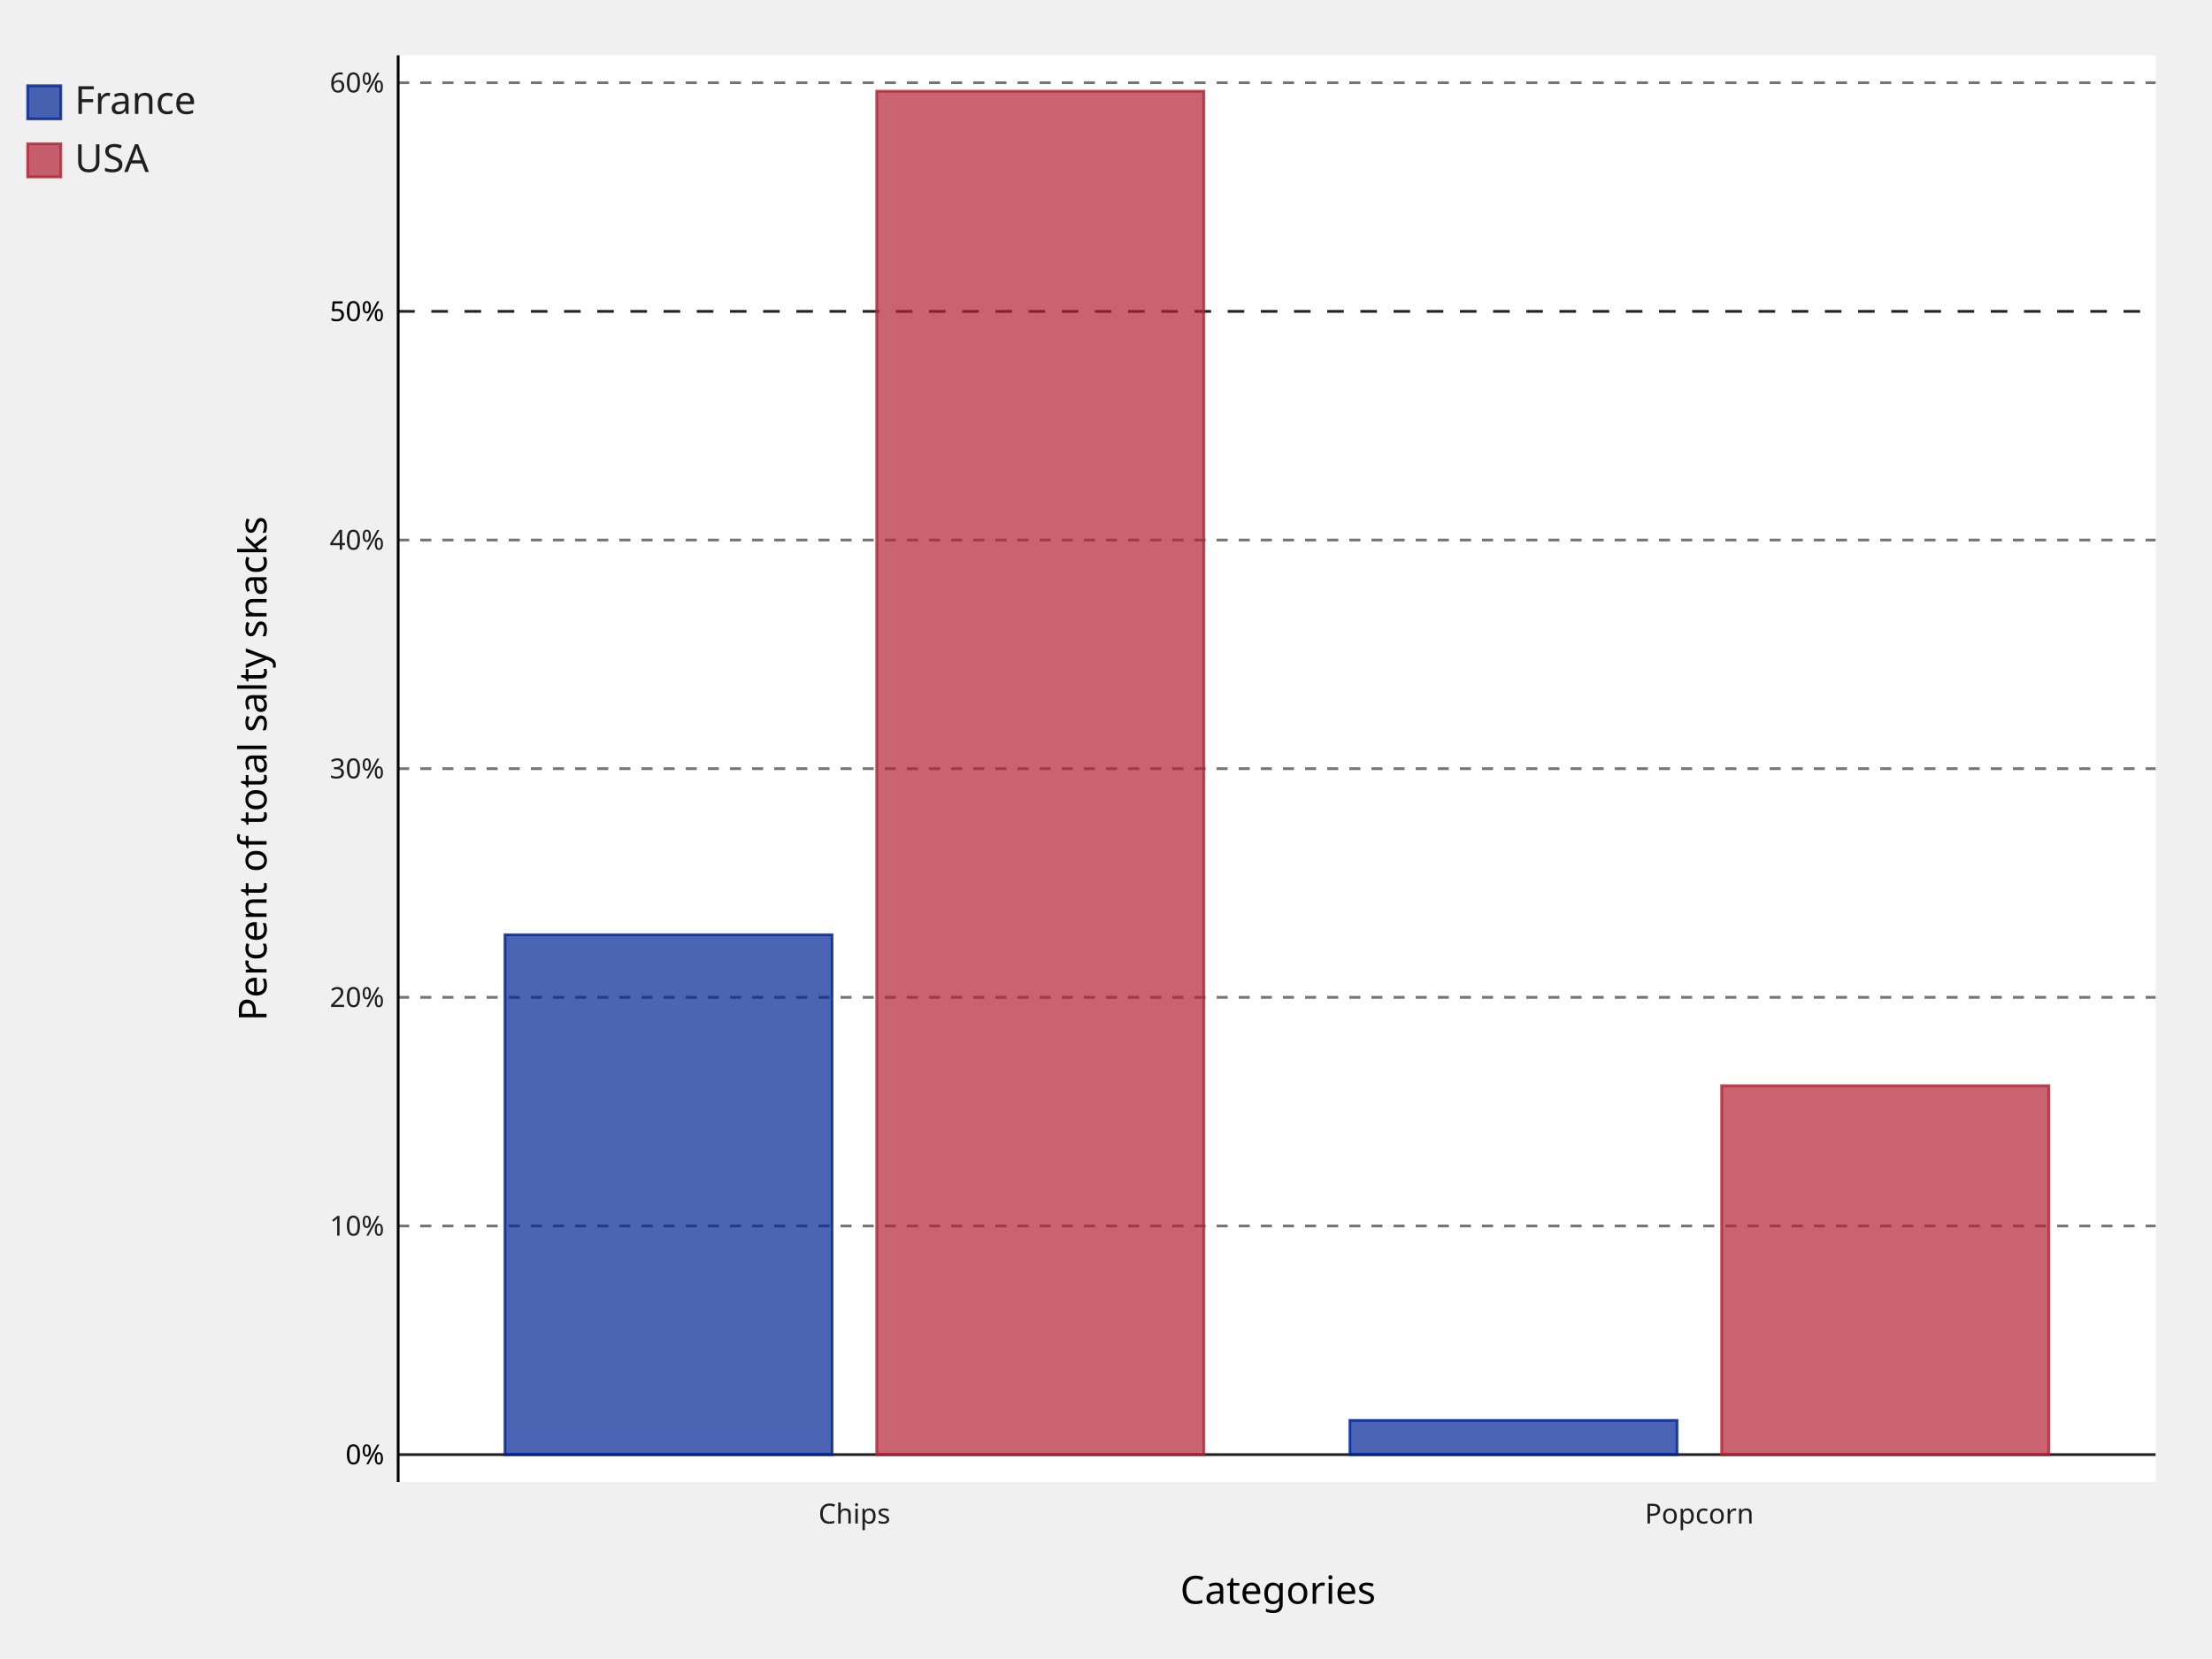
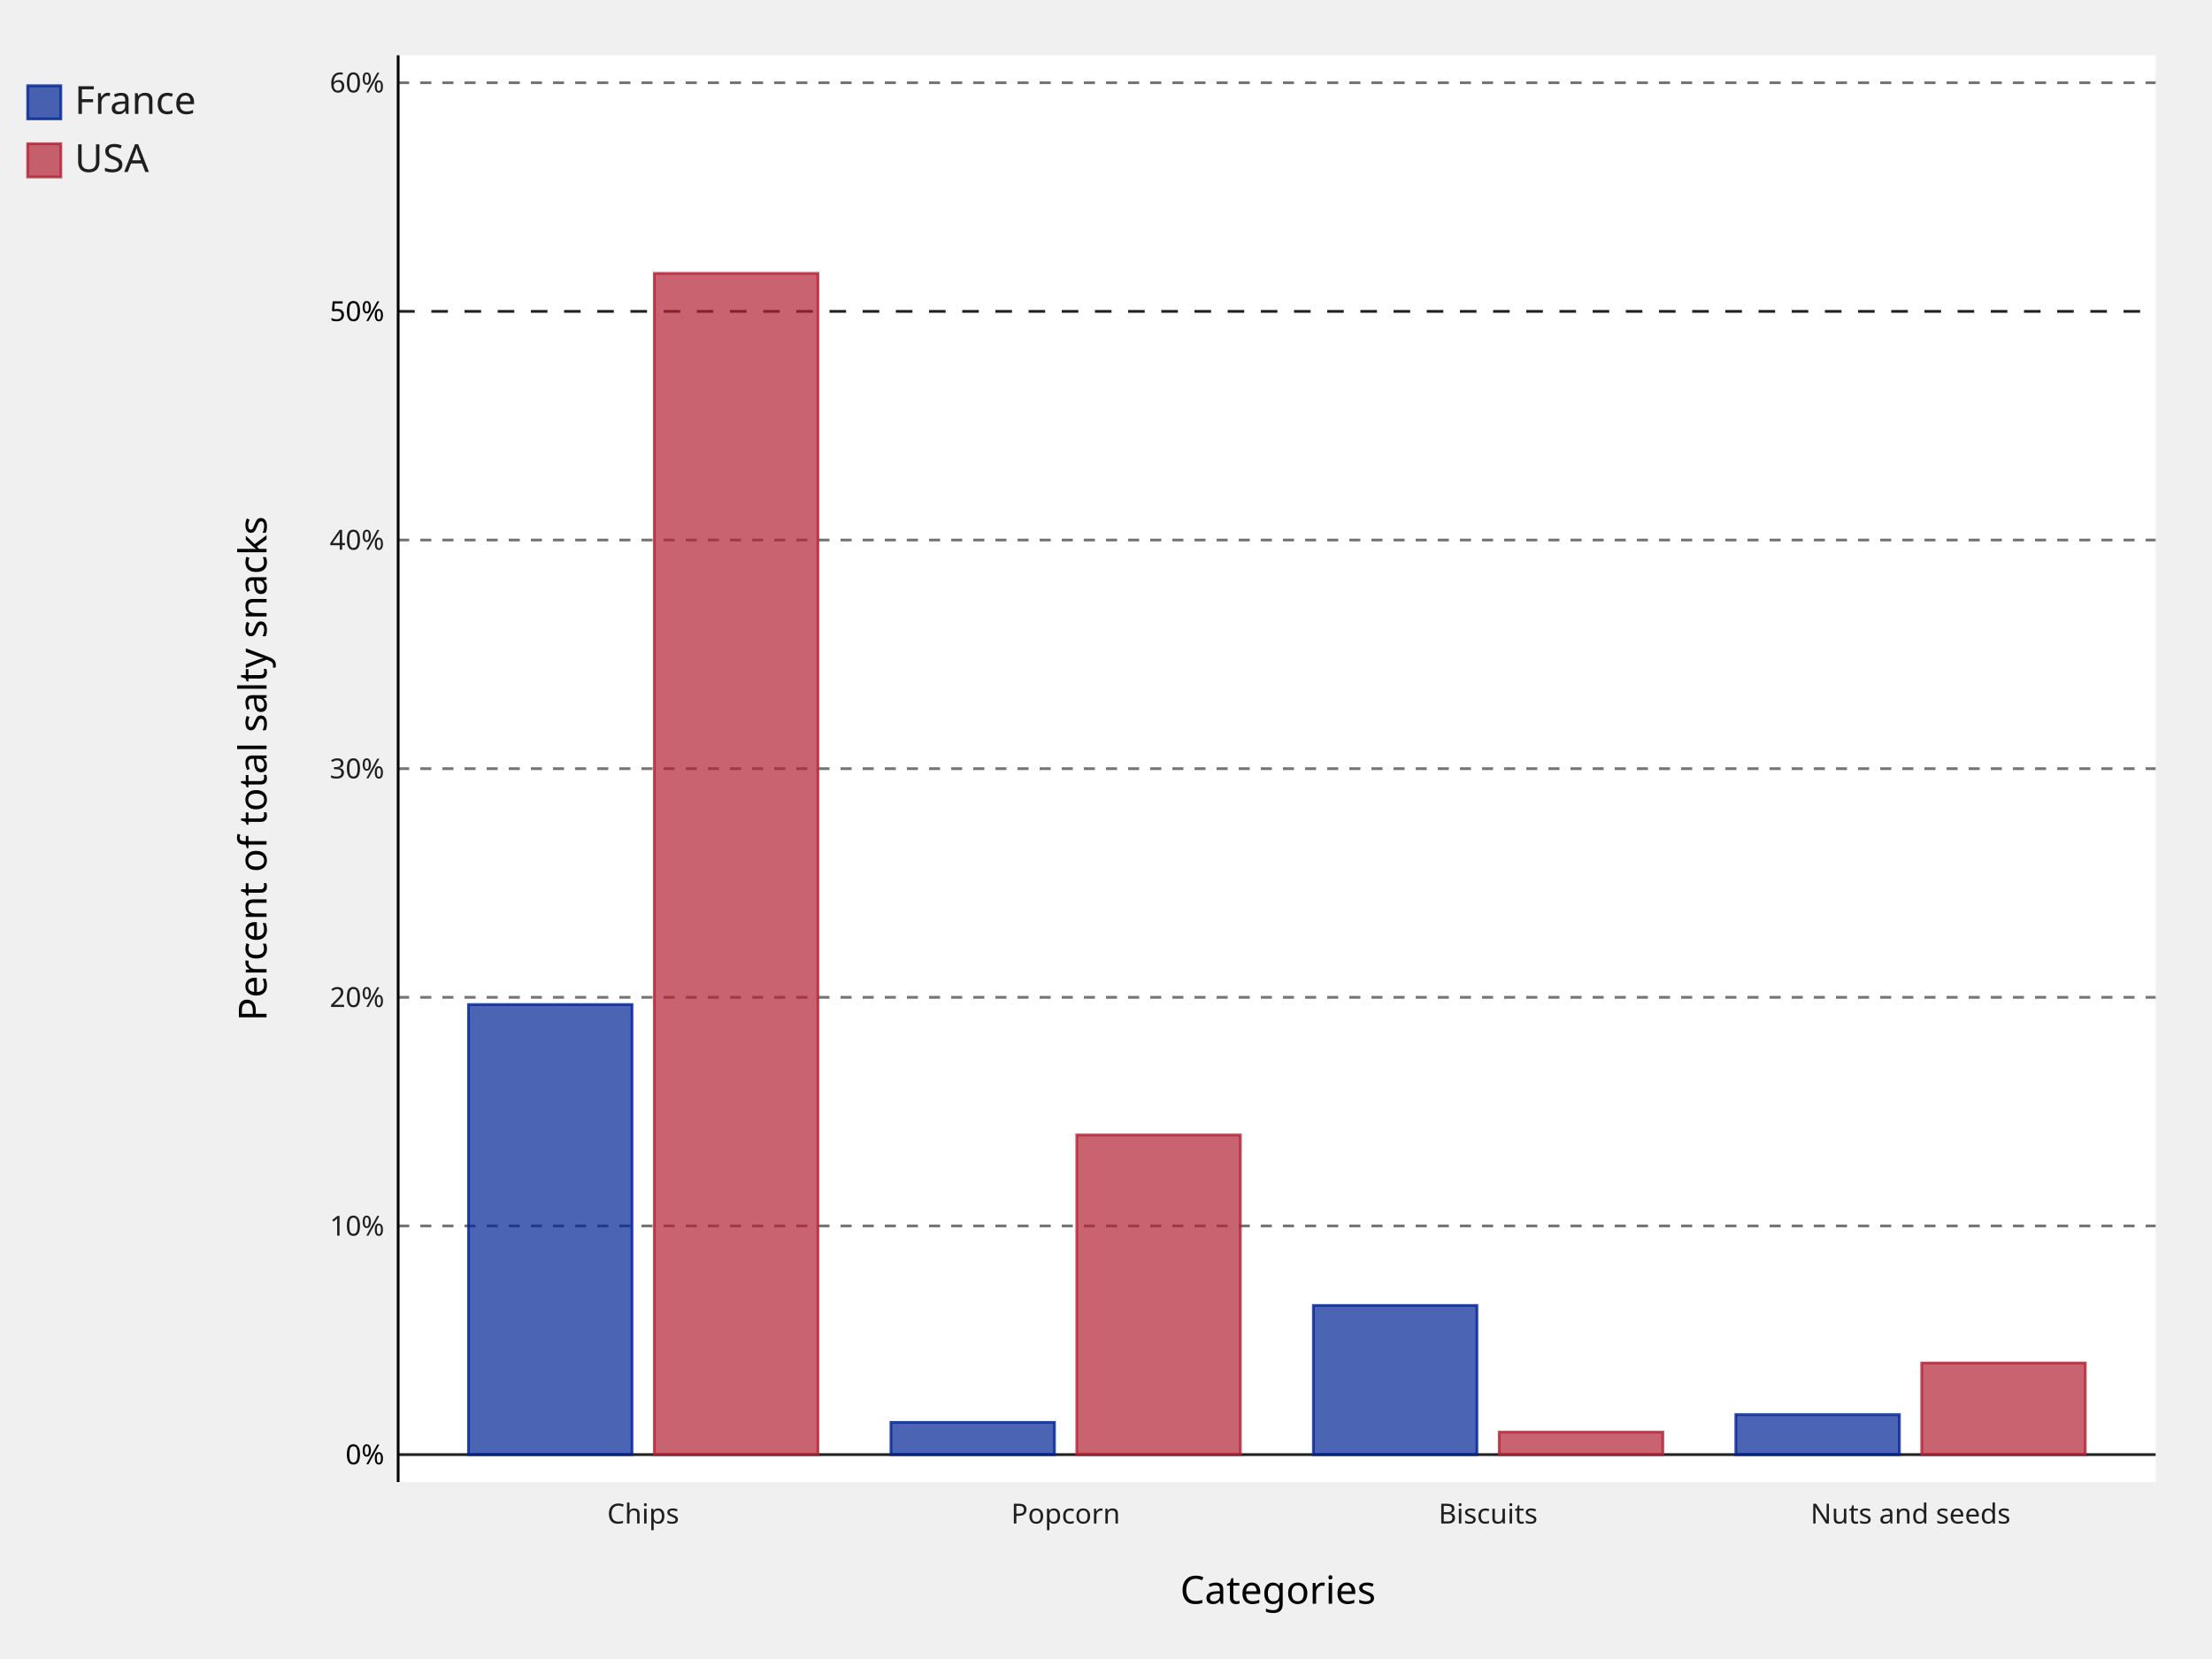
- <svg xmlns="http://www.w3.org/2000/svg" id="chart-53457d52-fa43-4be8-a39a-f5f7c7cbdd34" class="pygal-chart" viewBox="0 0 800 600">
+ <svg xmlns="http://www.w3.org/2000/svg" class="pygal-chart" id="chart-e29d0e02-f4bc-4390-b35a-08eef8d58204" viewBox="0 0 800 600">
  <defs>
-     <style type="text/css">#chart-53457d52-fa43-4be8-a39a-f5f7c7cbdd34{-webkit-user-select:none;-webkit-font-smoothing:antialiased;font-family:Muli}#chart-53457d52-fa43-4be8-a39a-f5f7c7cbdd34 .title{font-family:Muli;font-size:14px}#chart-53457d52-fa43-4be8-a39a-f5f7c7cbdd34 .legends .legend text{font-family:Muli;font-size:14px}#chart-53457d52-fa43-4be8-a39a-f5f7c7cbdd34 .axis text{font-family:Muli;font-size:10px}#chart-53457d52-fa43-4be8-a39a-f5f7c7cbdd34 .axis text.major{font-family:Muli;font-size:10px}#chart-53457d52-fa43-4be8-a39a-f5f7c7cbdd34 .text-overlay text.value{font-family:Muli;font-size:16px}#chart-53457d52-fa43-4be8-a39a-f5f7c7cbdd34 .text-overlay text.label{font-family:Muli;font-size:10px}#chart-53457d52-fa43-4be8-a39a-f5f7c7cbdd34 .tooltip{font-family:Muli;font-size:14px}#chart-53457d52-fa43-4be8-a39a-f5f7c7cbdd34 text.no_data{font-family:Muli;font-size:64px}
- #chart-53457d52-fa43-4be8-a39a-f5f7c7cbdd34{background-color:transparent}#chart-53457d52-fa43-4be8-a39a-f5f7c7cbdd34 path,#chart-53457d52-fa43-4be8-a39a-f5f7c7cbdd34 line,#chart-53457d52-fa43-4be8-a39a-f5f7c7cbdd34 rect,#chart-53457d52-fa43-4be8-a39a-f5f7c7cbdd34 circle{-webkit-transition:400ms ease-in;-moz-transition:400ms ease-in;transition:400ms ease-in}#chart-53457d52-fa43-4be8-a39a-f5f7c7cbdd34 .graph &gt; .background{fill:transparent}#chart-53457d52-fa43-4be8-a39a-f5f7c7cbdd34 .plot &gt; .background{fill:#FFFFFF}#chart-53457d52-fa43-4be8-a39a-f5f7c7cbdd34 .graph{fill:rgba(0,0,0,.87)}#chart-53457d52-fa43-4be8-a39a-f5f7c7cbdd34 text.no_data{fill:rgba(0,0,0,1)}#chart-53457d52-fa43-4be8-a39a-f5f7c7cbdd34 .title{fill:rgba(0,0,0,1)}#chart-53457d52-fa43-4be8-a39a-f5f7c7cbdd34 .legends .legend text{fill:rgba(0,0,0,.87)}#chart-53457d52-fa43-4be8-a39a-f5f7c7cbdd34 .legends .legend:hover text{fill:rgba(0,0,0,1)}#chart-53457d52-fa43-4be8-a39a-f5f7c7cbdd34 .axis .line{stroke:rgba(0,0,0,1)}#chart-53457d52-fa43-4be8-a39a-f5f7c7cbdd34 .axis .guide.line{stroke:rgba(0,0,0,.54)}#chart-53457d52-fa43-4be8-a39a-f5f7c7cbdd34 .axis .major.line{stroke:rgba(0,0,0,.87)}#chart-53457d52-fa43-4be8-a39a-f5f7c7cbdd34 .axis text.major{fill:rgba(0,0,0,1)}#chart-53457d52-fa43-4be8-a39a-f5f7c7cbdd34 .axis.y .guides:hover .guide.line,#chart-53457d52-fa43-4be8-a39a-f5f7c7cbdd34 .line-graph .axis.x .guides:hover .guide.line,#chart-53457d52-fa43-4be8-a39a-f5f7c7cbdd34 .stackedline-graph .axis.x .guides:hover .guide.line,#chart-53457d52-fa43-4be8-a39a-f5f7c7cbdd34 .xy-graph .axis.x .guides:hover .guide.line{stroke:rgba(0,0,0,1)}#chart-53457d52-fa43-4be8-a39a-f5f7c7cbdd34 .axis .guides:hover text{fill:rgba(0,0,0,1)}#chart-53457d52-fa43-4be8-a39a-f5f7c7cbdd34 .reactive{fill-opacity:.7;stroke-opacity:.8}#chart-53457d52-fa43-4be8-a39a-f5f7c7cbdd34 .ci{stroke:rgba(0,0,0,.87)}#chart-53457d52-fa43-4be8-a39a-f5f7c7cbdd34 .reactive.active,#chart-53457d52-fa43-4be8-a39a-f5f7c7cbdd34 .active .reactive{fill-opacity:.95;stroke-opacity:.9;stroke-width:4}#chart-53457d52-fa43-4be8-a39a-f5f7c7cbdd34 .ci .reactive.active{stroke-width:1.5}#chart-53457d52-fa43-4be8-a39a-f5f7c7cbdd34 .series text{fill:rgba(0,0,0,1)}#chart-53457d52-fa43-4be8-a39a-f5f7c7cbdd34 .tooltip rect{fill:#FFFFFF;stroke:rgba(0,0,0,1);-webkit-transition:opacity 400ms ease-in;-moz-transition:opacity 400ms ease-in;transition:opacity 400ms ease-in}#chart-53457d52-fa43-4be8-a39a-f5f7c7cbdd34 .tooltip .label{fill:rgba(0,0,0,.87)}#chart-53457d52-fa43-4be8-a39a-f5f7c7cbdd34 .tooltip .label{fill:rgba(0,0,0,.87)}#chart-53457d52-fa43-4be8-a39a-f5f7c7cbdd34 .tooltip .legend{font-size:.8em;fill:rgba(0,0,0,.54)}#chart-53457d52-fa43-4be8-a39a-f5f7c7cbdd34 .tooltip .x_label{font-size:.6em;fill:rgba(0,0,0,1)}#chart-53457d52-fa43-4be8-a39a-f5f7c7cbdd34 .tooltip .xlink{font-size:.5em;text-decoration:underline}#chart-53457d52-fa43-4be8-a39a-f5f7c7cbdd34 .tooltip .value{font-size:1.5em}#chart-53457d52-fa43-4be8-a39a-f5f7c7cbdd34 .bound{font-size:.5em}#chart-53457d52-fa43-4be8-a39a-f5f7c7cbdd34 .max-value{font-size:.75em;fill:rgba(0,0,0,.54)}#chart-53457d52-fa43-4be8-a39a-f5f7c7cbdd34 .map-element{fill:#FFFFFF;stroke:rgba(0,0,0,.54) !important}#chart-53457d52-fa43-4be8-a39a-f5f7c7cbdd34 .map-element .reactive{fill-opacity:inherit;stroke-opacity:inherit}#chart-53457d52-fa43-4be8-a39a-f5f7c7cbdd34 .color-0,#chart-53457d52-fa43-4be8-a39a-f5f7c7cbdd34 .color-0 a:visited{stroke:#002395;fill:#002395}#chart-53457d52-fa43-4be8-a39a-f5f7c7cbdd34 .color-1,#chart-53457d52-fa43-4be8-a39a-f5f7c7cbdd34 .color-1 a:visited{stroke:#B22234;fill:#B22234}#chart-53457d52-fa43-4be8-a39a-f5f7c7cbdd34 .text-overlay .color-0 text{fill:black}#chart-53457d52-fa43-4be8-a39a-f5f7c7cbdd34 .text-overlay .color-1 text{fill:black}
- #chart-53457d52-fa43-4be8-a39a-f5f7c7cbdd34 text.no_data{text-anchor:middle}#chart-53457d52-fa43-4be8-a39a-f5f7c7cbdd34 .guide.line{fill:none}#chart-53457d52-fa43-4be8-a39a-f5f7c7cbdd34 .centered{text-anchor:middle}#chart-53457d52-fa43-4be8-a39a-f5f7c7cbdd34 .title{text-anchor:middle}#chart-53457d52-fa43-4be8-a39a-f5f7c7cbdd34 .legends .legend text{fill-opacity:1}#chart-53457d52-fa43-4be8-a39a-f5f7c7cbdd34 .axis.x text{text-anchor:middle}#chart-53457d52-fa43-4be8-a39a-f5f7c7cbdd34 .axis.x:not(.web) text[transform]{text-anchor:start}#chart-53457d52-fa43-4be8-a39a-f5f7c7cbdd34 .axis.x:not(.web) text[transform].backwards{text-anchor:end}#chart-53457d52-fa43-4be8-a39a-f5f7c7cbdd34 .axis.y text{text-anchor:end}#chart-53457d52-fa43-4be8-a39a-f5f7c7cbdd34 .axis.y text[transform].backwards{text-anchor:start}#chart-53457d52-fa43-4be8-a39a-f5f7c7cbdd34 .axis.y2 text{text-anchor:start}#chart-53457d52-fa43-4be8-a39a-f5f7c7cbdd34 .axis.y2 text[transform].backwards{text-anchor:end}#chart-53457d52-fa43-4be8-a39a-f5f7c7cbdd34 .axis .guide.line{stroke-dasharray:4,4}#chart-53457d52-fa43-4be8-a39a-f5f7c7cbdd34 .axis .major.guide.line{stroke-dasharray:6,6}#chart-53457d52-fa43-4be8-a39a-f5f7c7cbdd34 .horizontal .axis.y .guide.line,#chart-53457d52-fa43-4be8-a39a-f5f7c7cbdd34 .horizontal .axis.y2 .guide.line,#chart-53457d52-fa43-4be8-a39a-f5f7c7cbdd34 .vertical .axis.x .guide.line{opacity:0}#chart-53457d52-fa43-4be8-a39a-f5f7c7cbdd34 .horizontal .axis.always_show .guide.line,#chart-53457d52-fa43-4be8-a39a-f5f7c7cbdd34 .vertical .axis.always_show .guide.line{opacity:1 !important}#chart-53457d52-fa43-4be8-a39a-f5f7c7cbdd34 .axis.y .guides:hover .guide.line,#chart-53457d52-fa43-4be8-a39a-f5f7c7cbdd34 .axis.y2 .guides:hover .guide.line,#chart-53457d52-fa43-4be8-a39a-f5f7c7cbdd34 .axis.x .guides:hover .guide.line{opacity:1}#chart-53457d52-fa43-4be8-a39a-f5f7c7cbdd34 .axis .guides:hover text{opacity:1}#chart-53457d52-fa43-4be8-a39a-f5f7c7cbdd34 .nofill{fill:none}#chart-53457d52-fa43-4be8-a39a-f5f7c7cbdd34 .subtle-fill{fill-opacity:.2}#chart-53457d52-fa43-4be8-a39a-f5f7c7cbdd34 .dot{stroke-width:1px;fill-opacity:1}#chart-53457d52-fa43-4be8-a39a-f5f7c7cbdd34 .dot.active{stroke-width:5px}#chart-53457d52-fa43-4be8-a39a-f5f7c7cbdd34 .dot.negative{fill:transparent}#chart-53457d52-fa43-4be8-a39a-f5f7c7cbdd34 text,#chart-53457d52-fa43-4be8-a39a-f5f7c7cbdd34 tspan{stroke:none !important}#chart-53457d52-fa43-4be8-a39a-f5f7c7cbdd34 .series text.active{opacity:1}#chart-53457d52-fa43-4be8-a39a-f5f7c7cbdd34 .tooltip rect{fill-opacity:.95;stroke-width:.5}#chart-53457d52-fa43-4be8-a39a-f5f7c7cbdd34 .tooltip text{fill-opacity:1}#chart-53457d52-fa43-4be8-a39a-f5f7c7cbdd34 .showable{visibility:hidden}#chart-53457d52-fa43-4be8-a39a-f5f7c7cbdd34 .showable.shown{visibility:visible}#chart-53457d52-fa43-4be8-a39a-f5f7c7cbdd34 .gauge-background{fill:rgba(229,229,229,1);stroke:none}#chart-53457d52-fa43-4be8-a39a-f5f7c7cbdd34 .bg-lines{stroke:transparent;stroke-width:2px}</style>
+     <style type="text/css">#chart-e29d0e02-f4bc-4390-b35a-08eef8d58204{-webkit-user-select:none;-webkit-font-smoothing:antialiased;font-family:Muli}#chart-e29d0e02-f4bc-4390-b35a-08eef8d58204 .title{font-family:Muli;font-size:14px}#chart-e29d0e02-f4bc-4390-b35a-08eef8d58204 .legends .legend text{font-family:Muli;font-size:14px}#chart-e29d0e02-f4bc-4390-b35a-08eef8d58204 .axis text{font-family:Muli;font-size:10px}#chart-e29d0e02-f4bc-4390-b35a-08eef8d58204 .axis text.major{font-family:Muli;font-size:10px}#chart-e29d0e02-f4bc-4390-b35a-08eef8d58204 .text-overlay text.value{font-family:Muli;font-size:16px}#chart-e29d0e02-f4bc-4390-b35a-08eef8d58204 .text-overlay text.label{font-family:Muli;font-size:10px}#chart-e29d0e02-f4bc-4390-b35a-08eef8d58204 .tooltip{font-family:Muli;font-size:14px}#chart-e29d0e02-f4bc-4390-b35a-08eef8d58204 text.no_data{font-family:Muli;font-size:64px}
+ #chart-e29d0e02-f4bc-4390-b35a-08eef8d58204{background-color:transparent}#chart-e29d0e02-f4bc-4390-b35a-08eef8d58204 path,#chart-e29d0e02-f4bc-4390-b35a-08eef8d58204 line,#chart-e29d0e02-f4bc-4390-b35a-08eef8d58204 rect,#chart-e29d0e02-f4bc-4390-b35a-08eef8d58204 circle{-webkit-transition:400ms ease-in;-moz-transition:400ms ease-in;transition:400ms ease-in}#chart-e29d0e02-f4bc-4390-b35a-08eef8d58204 .graph &gt; .background{fill:transparent}#chart-e29d0e02-f4bc-4390-b35a-08eef8d58204 .plot &gt; .background{fill:#FFFFFF}#chart-e29d0e02-f4bc-4390-b35a-08eef8d58204 .graph{fill:rgba(0,0,0,.87)}#chart-e29d0e02-f4bc-4390-b35a-08eef8d58204 text.no_data{fill:rgba(0,0,0,1)}#chart-e29d0e02-f4bc-4390-b35a-08eef8d58204 .title{fill:rgba(0,0,0,1)}#chart-e29d0e02-f4bc-4390-b35a-08eef8d58204 .legends .legend text{fill:rgba(0,0,0,.87)}#chart-e29d0e02-f4bc-4390-b35a-08eef8d58204 .legends .legend:hover text{fill:rgba(0,0,0,1)}#chart-e29d0e02-f4bc-4390-b35a-08eef8d58204 .axis .line{stroke:rgba(0,0,0,1)}#chart-e29d0e02-f4bc-4390-b35a-08eef8d58204 .axis .guide.line{stroke:rgba(0,0,0,.54)}#chart-e29d0e02-f4bc-4390-b35a-08eef8d58204 .axis .major.line{stroke:rgba(0,0,0,.87)}#chart-e29d0e02-f4bc-4390-b35a-08eef8d58204 .axis text.major{fill:rgba(0,0,0,1)}#chart-e29d0e02-f4bc-4390-b35a-08eef8d58204 .axis.y .guides:hover .guide.line,#chart-e29d0e02-f4bc-4390-b35a-08eef8d58204 .line-graph .axis.x .guides:hover .guide.line,#chart-e29d0e02-f4bc-4390-b35a-08eef8d58204 .stackedline-graph .axis.x .guides:hover .guide.line,#chart-e29d0e02-f4bc-4390-b35a-08eef8d58204 .xy-graph .axis.x .guides:hover .guide.line{stroke:rgba(0,0,0,1)}#chart-e29d0e02-f4bc-4390-b35a-08eef8d58204 .axis .guides:hover text{fill:rgba(0,0,0,1)}#chart-e29d0e02-f4bc-4390-b35a-08eef8d58204 .reactive{fill-opacity:.7;stroke-opacity:.8}#chart-e29d0e02-f4bc-4390-b35a-08eef8d58204 .ci{stroke:rgba(0,0,0,.87)}#chart-e29d0e02-f4bc-4390-b35a-08eef8d58204 .reactive.active,#chart-e29d0e02-f4bc-4390-b35a-08eef8d58204 .active .reactive{fill-opacity:.95;stroke-opacity:.9;stroke-width:4}#chart-e29d0e02-f4bc-4390-b35a-08eef8d58204 .ci .reactive.active{stroke-width:1.5}#chart-e29d0e02-f4bc-4390-b35a-08eef8d58204 .series text{fill:rgba(0,0,0,1)}#chart-e29d0e02-f4bc-4390-b35a-08eef8d58204 .tooltip rect{fill:#FFFFFF;stroke:rgba(0,0,0,1);-webkit-transition:opacity 400ms ease-in;-moz-transition:opacity 400ms ease-in;transition:opacity 400ms ease-in}#chart-e29d0e02-f4bc-4390-b35a-08eef8d58204 .tooltip .label{fill:rgba(0,0,0,.87)}#chart-e29d0e02-f4bc-4390-b35a-08eef8d58204 .tooltip .label{fill:rgba(0,0,0,.87)}#chart-e29d0e02-f4bc-4390-b35a-08eef8d58204 .tooltip .legend{font-size:.8em;fill:rgba(0,0,0,.54)}#chart-e29d0e02-f4bc-4390-b35a-08eef8d58204 .tooltip .x_label{font-size:.6em;fill:rgba(0,0,0,1)}#chart-e29d0e02-f4bc-4390-b35a-08eef8d58204 .tooltip .xlink{font-size:.5em;text-decoration:underline}#chart-e29d0e02-f4bc-4390-b35a-08eef8d58204 .tooltip .value{font-size:1.5em}#chart-e29d0e02-f4bc-4390-b35a-08eef8d58204 .bound{font-size:.5em}#chart-e29d0e02-f4bc-4390-b35a-08eef8d58204 .max-value{font-size:.75em;fill:rgba(0,0,0,.54)}#chart-e29d0e02-f4bc-4390-b35a-08eef8d58204 .map-element{fill:#FFFFFF;stroke:rgba(0,0,0,.54) !important}#chart-e29d0e02-f4bc-4390-b35a-08eef8d58204 .map-element .reactive{fill-opacity:inherit;stroke-opacity:inherit}#chart-e29d0e02-f4bc-4390-b35a-08eef8d58204 .color-0,#chart-e29d0e02-f4bc-4390-b35a-08eef8d58204 .color-0 a:visited{stroke:#002395;fill:#002395}#chart-e29d0e02-f4bc-4390-b35a-08eef8d58204 .color-1,#chart-e29d0e02-f4bc-4390-b35a-08eef8d58204 .color-1 a:visited{stroke:#B22234;fill:#B22234}#chart-e29d0e02-f4bc-4390-b35a-08eef8d58204 .text-overlay .color-0 text{fill:black}#chart-e29d0e02-f4bc-4390-b35a-08eef8d58204 .text-overlay .color-1 text{fill:black}
+ #chart-e29d0e02-f4bc-4390-b35a-08eef8d58204 text.no_data{text-anchor:middle}#chart-e29d0e02-f4bc-4390-b35a-08eef8d58204 .guide.line{fill:none}#chart-e29d0e02-f4bc-4390-b35a-08eef8d58204 .centered{text-anchor:middle}#chart-e29d0e02-f4bc-4390-b35a-08eef8d58204 .title{text-anchor:middle}#chart-e29d0e02-f4bc-4390-b35a-08eef8d58204 .legends .legend text{fill-opacity:1}#chart-e29d0e02-f4bc-4390-b35a-08eef8d58204 .axis.x text{text-anchor:middle}#chart-e29d0e02-f4bc-4390-b35a-08eef8d58204 .axis.x:not(.web) text[transform]{text-anchor:start}#chart-e29d0e02-f4bc-4390-b35a-08eef8d58204 .axis.x:not(.web) text[transform].backwards{text-anchor:end}#chart-e29d0e02-f4bc-4390-b35a-08eef8d58204 .axis.y text{text-anchor:end}#chart-e29d0e02-f4bc-4390-b35a-08eef8d58204 .axis.y text[transform].backwards{text-anchor:start}#chart-e29d0e02-f4bc-4390-b35a-08eef8d58204 .axis.y2 text{text-anchor:start}#chart-e29d0e02-f4bc-4390-b35a-08eef8d58204 .axis.y2 text[transform].backwards{text-anchor:end}#chart-e29d0e02-f4bc-4390-b35a-08eef8d58204 .axis .guide.line{stroke-dasharray:4,4}#chart-e29d0e02-f4bc-4390-b35a-08eef8d58204 .axis .major.guide.line{stroke-dasharray:6,6}#chart-e29d0e02-f4bc-4390-b35a-08eef8d58204 .horizontal .axis.y .guide.line,#chart-e29d0e02-f4bc-4390-b35a-08eef8d58204 .horizontal .axis.y2 .guide.line,#chart-e29d0e02-f4bc-4390-b35a-08eef8d58204 .vertical .axis.x .guide.line{opacity:0}#chart-e29d0e02-f4bc-4390-b35a-08eef8d58204 .horizontal .axis.always_show .guide.line,#chart-e29d0e02-f4bc-4390-b35a-08eef8d58204 .vertical .axis.always_show .guide.line{opacity:1 !important}#chart-e29d0e02-f4bc-4390-b35a-08eef8d58204 .axis.y .guides:hover .guide.line,#chart-e29d0e02-f4bc-4390-b35a-08eef8d58204 .axis.y2 .guides:hover .guide.line,#chart-e29d0e02-f4bc-4390-b35a-08eef8d58204 .axis.x .guides:hover .guide.line{opacity:1}#chart-e29d0e02-f4bc-4390-b35a-08eef8d58204 .axis .guides:hover text{opacity:1}#chart-e29d0e02-f4bc-4390-b35a-08eef8d58204 .nofill{fill:none}#chart-e29d0e02-f4bc-4390-b35a-08eef8d58204 .subtle-fill{fill-opacity:.2}#chart-e29d0e02-f4bc-4390-b35a-08eef8d58204 .dot{stroke-width:1px;fill-opacity:1}#chart-e29d0e02-f4bc-4390-b35a-08eef8d58204 .dot.active{stroke-width:5px}#chart-e29d0e02-f4bc-4390-b35a-08eef8d58204 .dot.negative{fill:transparent}#chart-e29d0e02-f4bc-4390-b35a-08eef8d58204 text,#chart-e29d0e02-f4bc-4390-b35a-08eef8d58204 tspan{stroke:none !important}#chart-e29d0e02-f4bc-4390-b35a-08eef8d58204 .series text.active{opacity:1}#chart-e29d0e02-f4bc-4390-b35a-08eef8d58204 .tooltip rect{fill-opacity:.95;stroke-width:.5}#chart-e29d0e02-f4bc-4390-b35a-08eef8d58204 .tooltip text{fill-opacity:1}#chart-e29d0e02-f4bc-4390-b35a-08eef8d58204 .showable{visibility:hidden}#chart-e29d0e02-f4bc-4390-b35a-08eef8d58204 .showable.shown{visibility:visible}#chart-e29d0e02-f4bc-4390-b35a-08eef8d58204 .gauge-background{fill:rgba(229,229,229,1);stroke:none}#chart-e29d0e02-f4bc-4390-b35a-08eef8d58204 .bg-lines{stroke:transparent;stroke-width:2px}</style>
  </defs>
  <g class="graph bar-graph vertical">
    <rect class="background" height="600" width="800" x="0" y="0" />
    <g class="plot" transform="translate(144, 20)">
      <rect class="background" height="516" width="635.6" x="0" y="0" />
      <g class="axis y always_show">
        <g class="guides">
          <path class="major line" d="M0 506.077 h635.6" />
          <text class="major" x="-5" y="509.577">0%</text>
        </g>
        <g class="guides">
          <path class="guide line" d="M0 423.385 h635.6" />
          <text class="" x="-5" y="426.885">10%</text>
        </g>
        <g class="guides">
          <path class="guide line" d="M0 340.692 h635.6" />
          <text class="" x="-5" y="344.192">20%</text>
        </g>
        <g class="guides">
          <path class="guide line" d="M0 258 h635.6" />
          <text class="" x="-5" y="261.5">30%</text>
        </g>
        <g class="guides">
          <path class="guide line" d="M0 175.308 h635.6" />
          <text class="" x="-5" y="178.808">40%</text>
        </g>
        <g class="guides">
          <path class="major guide line" d="M0 92.615 h635.6" />
          <text class="major" x="-5" y="96.115">50%</text>
        </g>
        <g class="guides">
          <path class="guide line" d="M0 9.923 h635.6" />
          <text class="" x="-5" y="13.423">60%</text>
        </g>
      </g>
      <g class="axis x">
        <path class="line" d="M0 0 v516" />
        <g class="guides">
-           <path class="guide line" d="M165.012 0 v516" />
-           <text class="" x="165.012" y="531.0">Chips</text>
+           <path class="guide line" d="M88.617 0 v516" />
+           <text class="" x="88.617" y="531.0">Chips</text>
        </g>
        <g class="guides">
-           <path class="guide line" d="M470.588 0 v516" />
-           <text class="" x="470.588" y="531.0">Popcorn</text>
+           <path class="guide line" d="M241.406 0 v516" />
+           <text class="" x="241.406" y="531.0">Popcorn</text>
+         </g>
+         <g class="guides">
+           <path class="guide line" d="M394.194 0 v516" />
+           <text class="" x="394.194" y="531.0">Biscuits</text>
+         </g>
+         <g class="guides">
+           <path class="guide line" d="M546.983 0 v516" />
+           <text class="" x="546.983" y="531.0">Nuts and seeds</text>
        </g>
      </g>
      <g class="series serie-0 color-0">
        <g class="bars">
          <g class="bar">
-             <rect class="rect reactive tooltip-trigger" height="188.008" rx="0" ry="0" width="118.319" x="38.625" y="318.069" />
+             <rect class="rect reactive tooltip-trigger" height="162.781" rx="0" ry="0" width="59.16" x="25.424" y="343.296" />
          </g>
          <g class="bar">
-             <rect class="rect reactive tooltip-trigger" height="12.382" rx="0" ry="0" width="118.319" x="344.202" y="493.695" />
+             <rect class="rect reactive tooltip-trigger" height="11.664" rx="0" ry="0" width="59.16" x="178.212" y="494.413" />
+           </g>
+           <g class="bar">
+             <rect class="rect reactive tooltip-trigger" height="53.948" rx="0" ry="0" width="59.16" x="331.001" y="452.129" />
+           </g>
+           <g class="bar">
+             <rect class="rect reactive tooltip-trigger" height="14.476" rx="0" ry="0" width="59.16" x="483.789" y="491.601" />
          </g>
        </g>
      </g>
      <g class="series serie-1 color-1">
        <g class="bars">
          <g class="bar">
-             <rect class="rect reactive tooltip-trigger" height="493.101" rx="0" ry="0" width="118.319" x="173.079" y="12.976" />
+             <rect class="rect reactive tooltip-trigger" height="427.209" rx="0" ry="0" width="59.16" x="92.651" y="78.868" />
          </g>
          <g class="bar">
-             <rect class="rect reactive tooltip-trigger" height="133.433" rx="0" ry="0" width="118.319" x="478.656" y="372.644" />
+             <rect class="rect reactive tooltip-trigger" height="115.603" rx="0" ry="0" width="59.16" x="245.439" y="390.474" />
+           </g>
+           <g class="bar">
+             <rect class="rect reactive tooltip-trigger" height="8.123" rx="0" ry="0" width="59.16" x="398.228" y="497.953" />
+           </g>
+           <g class="bar">
+             <rect class="rect reactive tooltip-trigger" height="33.119" rx="0" ry="0" width="59.16" x="551.016" y="472.958" />
          </g>
        </g>
      </g>
    </g>
    <g class="titles">
      <text class="title" x="462.2" y="580">Categories</text>
-       <text class="title" x="72.4" y="302.0" transform="rotate(-90 72.4 278)">Percent of total salty snacks</text>
+       <text class="title" transform="rotate(-90 72.4 278)" x="72.4" y="302.0">Percent of total salty snacks</text>
    </g>
    <g class="plot overlay" transform="translate(144, 20)">
      <g class="series serie-0 color-0" />
      <g class="series serie-1 color-1" />
    </g>
    <g class="plot text-overlay" transform="translate(144, 20)">
      <g class="series serie-0 color-0" />
      <g class="series serie-1 color-1" />
    </g>
    <g class="plot tooltip-overlay" transform="translate(144, 20)">
      <g class="tooltip" style="opacity: 0" transform="translate(0 0)">
        <rect class="tooltip-box" height="0" rx="0" ry="0" width="0" />
        <g class="text" />
      </g>
    </g>
    <g class="legends" transform="translate(10, 30)">
      <g class="legend reactive activate-serie" id="activate-serie-0">
        <rect class="color-0 reactive" height="12" width="12" x="0.0" y="1.0" />
        <text x="17.0" y="11.2">France</text>
      </g>
      <g class="legend reactive activate-serie" id="activate-serie-1">
        <rect class="color-1 reactive" height="12" width="12" x="0.0" y="22.0" />
        <text x="17.0" y="32.2">USA</text>
      </g>
    </g>
    <g class="legends" transform="translate(790, 30)" />
  </g>
</svg>
